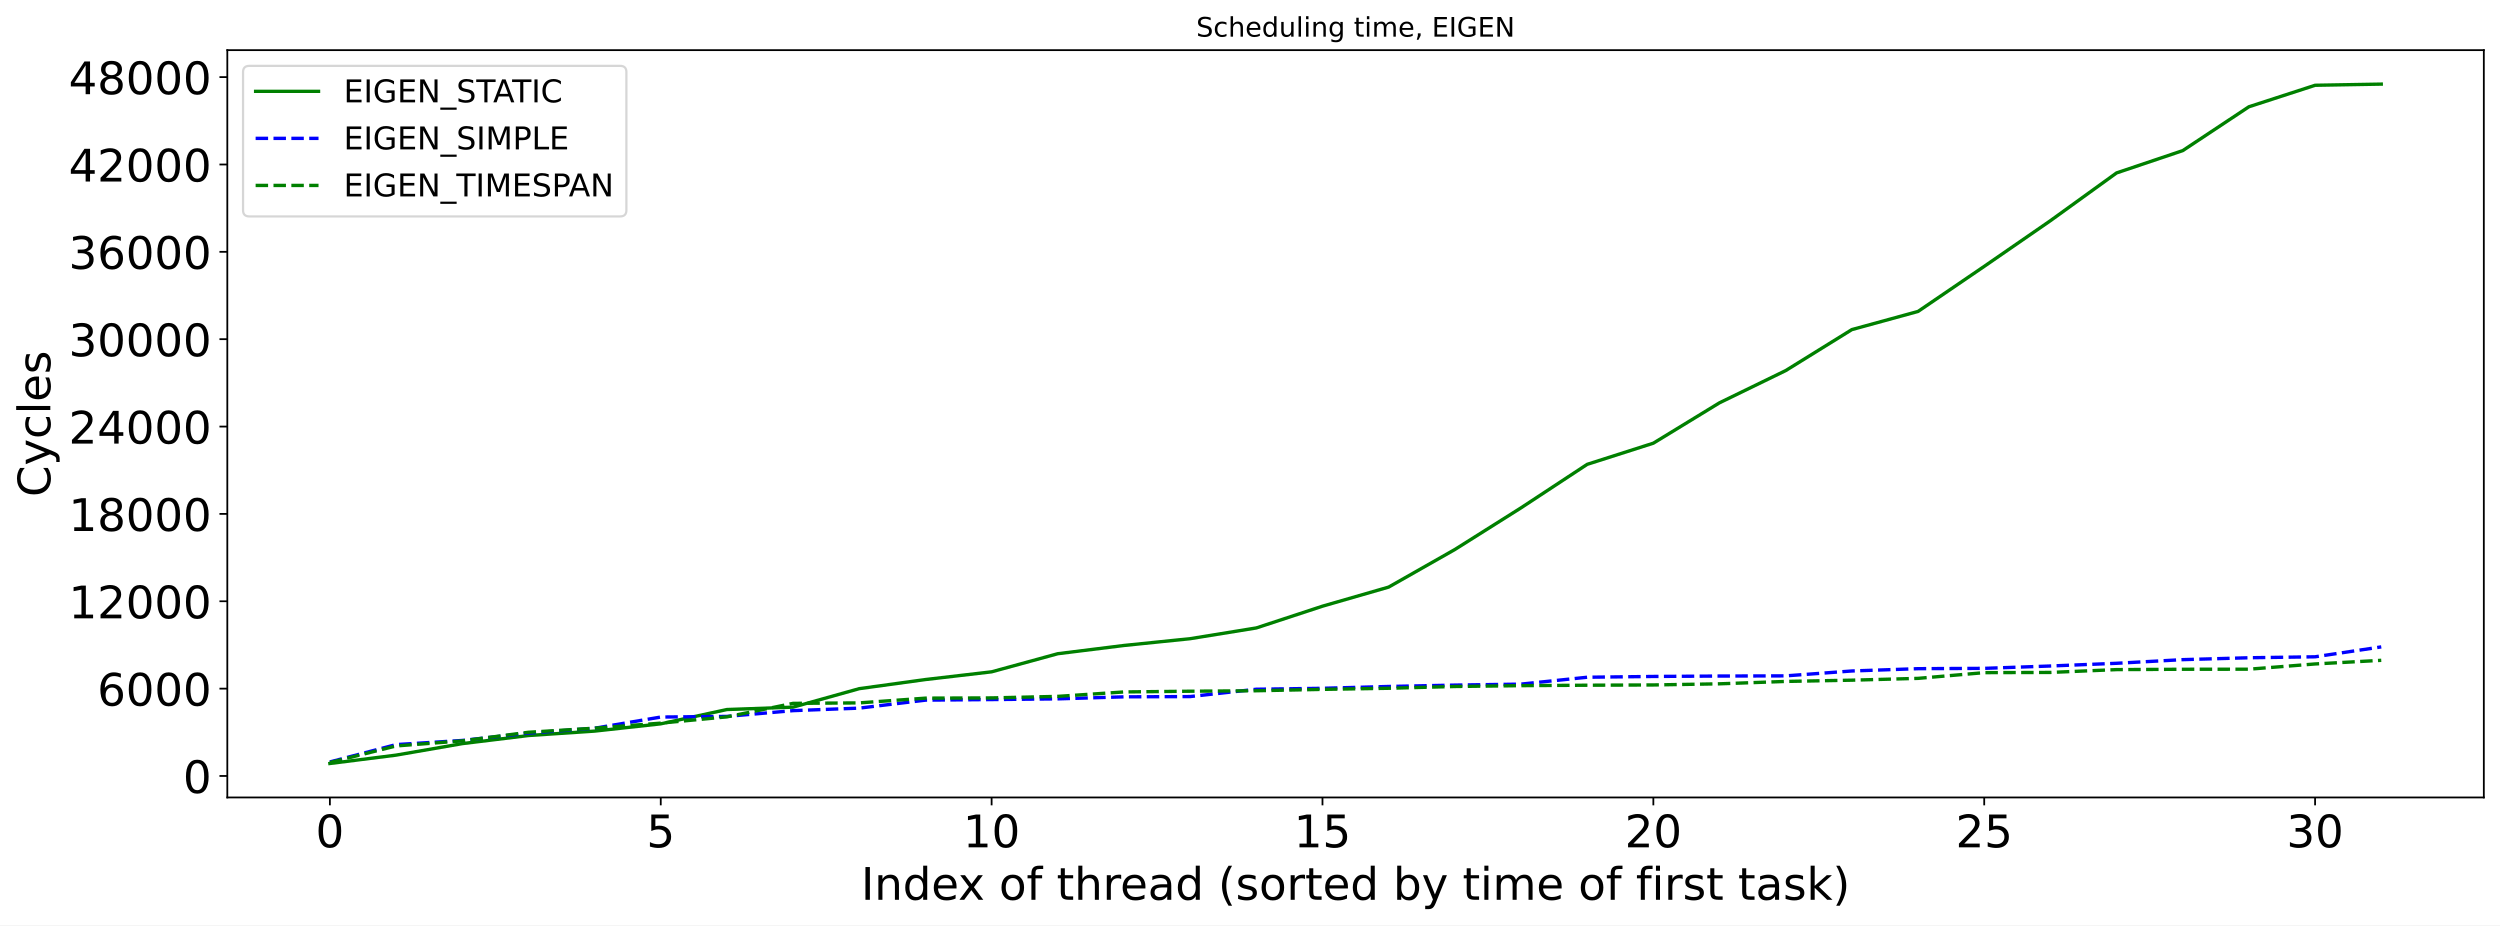
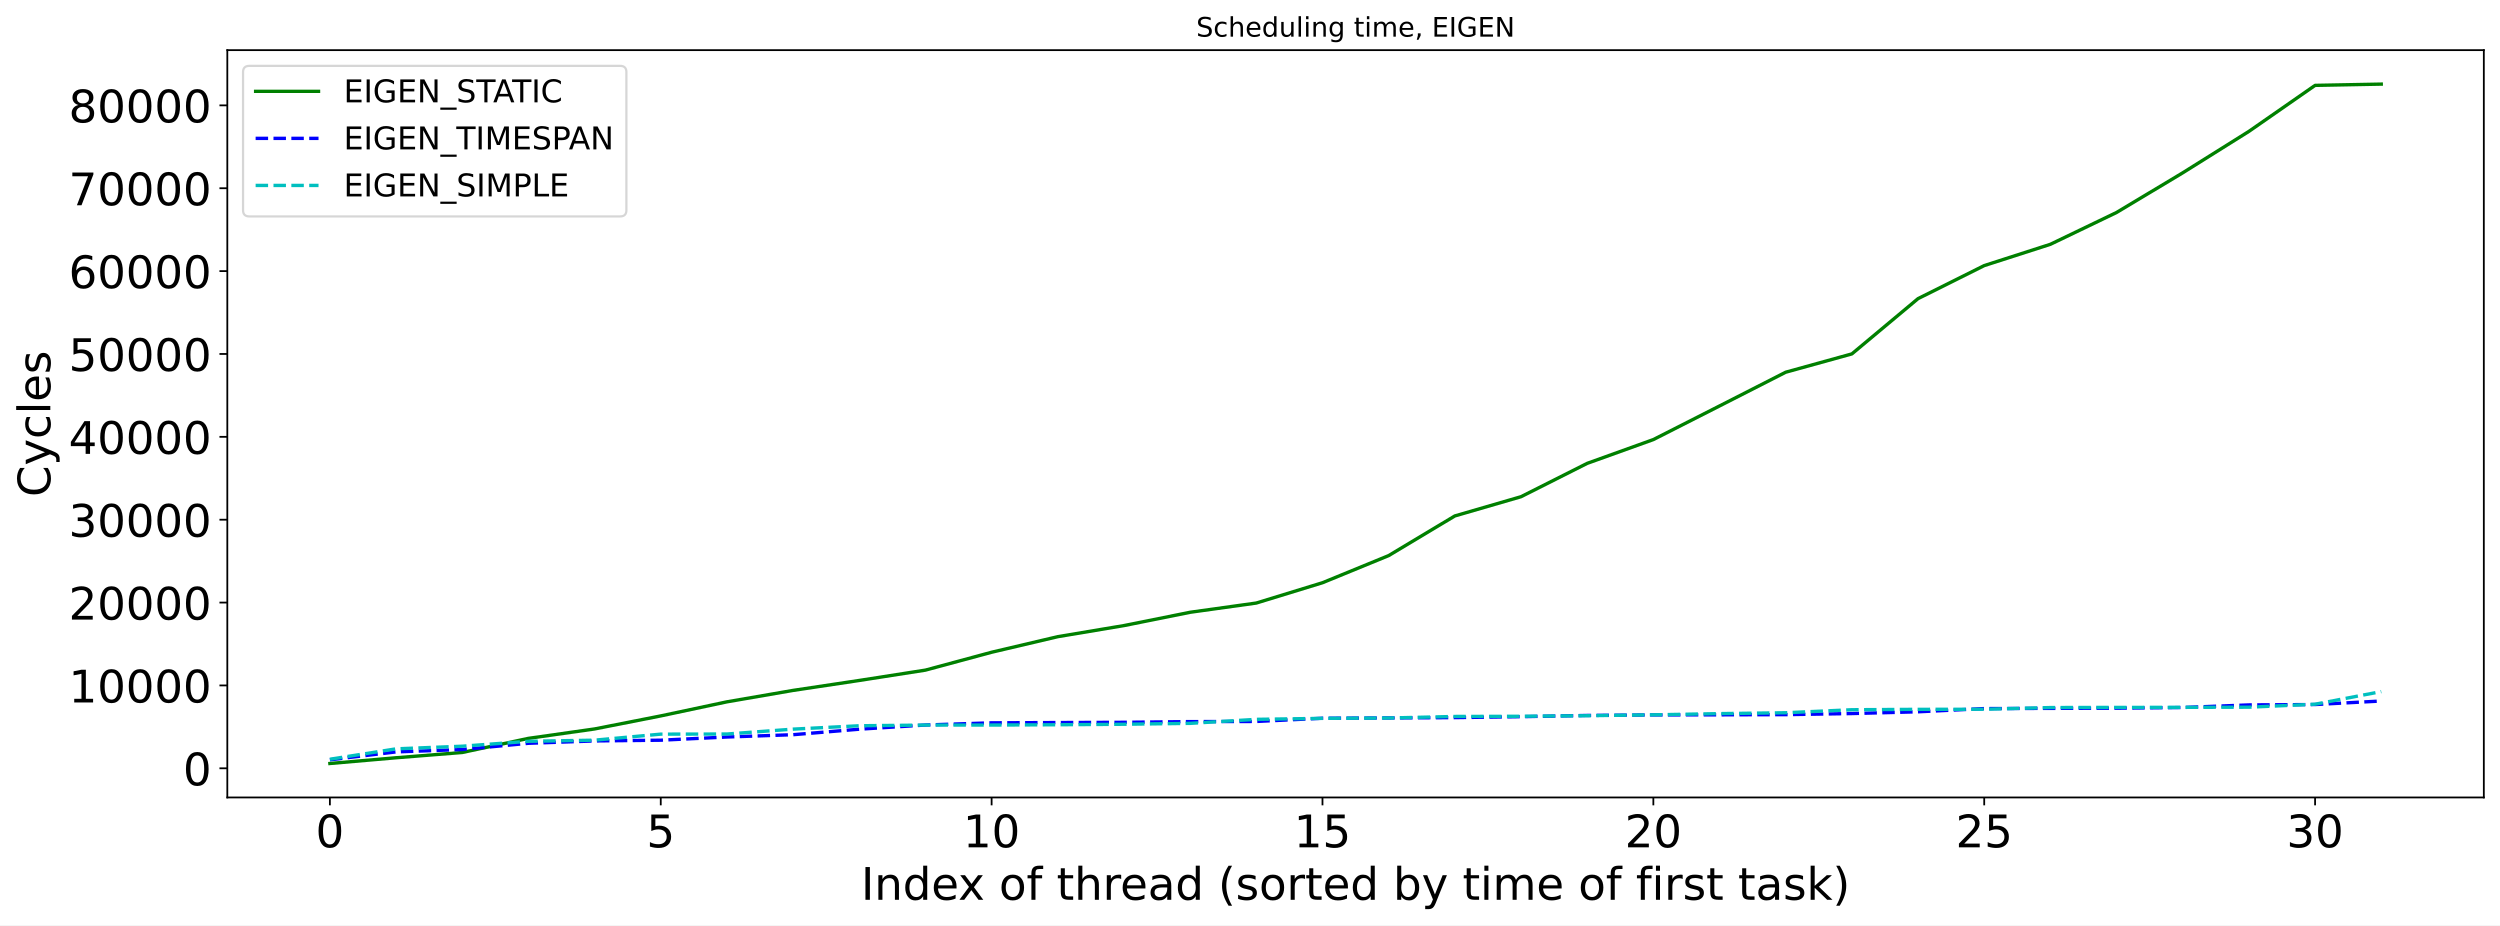
<svg xmlns="http://www.w3.org/2000/svg" xmlns:xlink="http://www.w3.org/1999/xlink" width="1112.781pt" height="411.871pt" viewBox="0 0 1112.781 411.871" version="1.1">
  <defs>
    <style type="text/css">*{stroke-linejoin: round; stroke-linecap: butt}</style>
  </defs>
  <g id="figure_1">
    <g id="patch_1">
      <path d="M 0 411.871  L 1112.781 411.871  L 1112.781 0  L 0 0  z " style="fill: #ffffff" />
    </g>
    <g id="axes_1">
      <g id="patch_2">
        <path d="M 101.181 354.958  L 1105.581 354.958  L 1105.581 22.318  L 101.181 22.318  z " style="fill: #ffffff" />
      </g>
      <g id="matplotlib.axis_1">
        <g id="xtick_1">
          <g id="line2d_1">
            <defs>
-               <path id="m56fb311080" d="M 0 0  L 0 3.5  " style="stroke: #000000; stroke-width: 0.8" />
-             </defs>
-             <g>
-               <use xlink:href="#m56fb311080" x="146.836" y="354.958" style="stroke: #000000; stroke-width: 0.8" />
+               <path id="m14c00ef463" d="M 0 0  L 0 3.5  " style="stroke: #000000; stroke-width: 0.8" />
+             </defs>
+             <g>
+               <use xlink:href="#m14c00ef463" x="146.836" y="354.958" style="stroke: #000000; stroke-width: 0.8" />
            </g>
          </g>
          <g id="text_1">
            <g transform="translate(140.4733 377.155) scale(0.2 -0.2)">
              <defs>
                <path id="DejaVuSans-30" d="M 2034 4250  Q 1547 4250 1301 3770  Q 1056 3291 1056 2328  Q 1056 1369 1301 889  Q 1547 409 2034 409  Q 2525 409 2770 889  Q 3016 1369 3016 2328  Q 3016 3291 2770 3770  Q 2525 4250 2034 4250  z M 2034 4750  Q 2819 4750 3233 4129  Q 3647 3509 3647 2328  Q 3647 1150 3233 529  Q 2819 -91 2034 -91  Q 1250 -91 836 529  Q 422 1150 422 2328  Q 422 3509 836 4129  Q 1250 4750 2034 4750  z " transform="scale(0.015625)" />
              </defs>
              <use xlink:href="#DejaVuSans-30" />
            </g>
          </g>
        </g>
        <g id="xtick_2">
          <g id="line2d_2">
            <g>
-               <use xlink:href="#m56fb311080" x="294.109" y="354.958" style="stroke: #000000; stroke-width: 0.8" />
+               <use xlink:href="#m14c00ef463" x="294.109" y="354.958" style="stroke: #000000; stroke-width: 0.8" />
            </g>
          </g>
          <g id="text_2">
            <g transform="translate(287.746 377.155) scale(0.2 -0.2)">
              <defs>
                <path id="DejaVuSans-35" d="M 691 4666  L 3169 4666  L 3169 4134  L 1269 4134  L 1269 2991  Q 1406 3038 1543 3061  Q 1681 3084 1819 3084  Q 2600 3084 3056 2656  Q 3513 2228 3513 1497  Q 3513 744 3044 326  Q 2575 -91 1722 -91  Q 1428 -91 1123 -41  Q 819 9 494 109  L 494 744  Q 775 591 1075 516  Q 1375 441 1709 441  Q 2250 441 2565 725  Q 2881 1009 2881 1497  Q 2881 1984 2565 2268  Q 2250 2553 1709 2553  Q 1456 2553 1204 2497  Q 953 2441 691 2322  L 691 4666  z " transform="scale(0.015625)" />
              </defs>
              <use xlink:href="#DejaVuSans-35" />
            </g>
          </g>
        </g>
        <g id="xtick_3">
          <g id="line2d_3">
            <g>
-               <use xlink:href="#m56fb311080" x="441.381" y="354.958" style="stroke: #000000; stroke-width: 0.8" />
+               <use xlink:href="#m14c00ef463" x="441.381" y="354.958" style="stroke: #000000; stroke-width: 0.8" />
            </g>
          </g>
          <g id="text_3">
            <g transform="translate(428.6562 377.155) scale(0.2 -0.2)">
              <defs>
                <path id="DejaVuSans-31" d="M 794 531  L 1825 531  L 1825 4091  L 703 3866  L 703 4441  L 1819 4666  L 2450 4666  L 2450 531  L 3481 531  L 3481 0  L 794 0  L 794 531  z " transform="scale(0.015625)" />
              </defs>
              <use xlink:href="#DejaVuSans-31" />
              <use xlink:href="#DejaVuSans-30" x="63.623" />
            </g>
          </g>
        </g>
        <g id="xtick_4">
          <g id="line2d_4">
            <g>
-               <use xlink:href="#m56fb311080" x="588.654" y="354.958" style="stroke: #000000; stroke-width: 0.8" />
+               <use xlink:href="#m14c00ef463" x="588.654" y="354.958" style="stroke: #000000; stroke-width: 0.8" />
            </g>
          </g>
          <g id="text_4">
            <g transform="translate(575.929 377.155) scale(0.2 -0.2)">
              <use xlink:href="#DejaVuSans-31" />
              <use xlink:href="#DejaVuSans-35" x="63.623" />
            </g>
          </g>
        </g>
        <g id="xtick_5">
          <g id="line2d_5">
            <g>
-               <use xlink:href="#m56fb311080" x="735.927" y="354.958" style="stroke: #000000; stroke-width: 0.8" />
+               <use xlink:href="#m14c00ef463" x="735.927" y="354.958" style="stroke: #000000; stroke-width: 0.8" />
            </g>
          </g>
          <g id="text_5">
            <g transform="translate(723.2017 377.155) scale(0.2 -0.2)">
              <defs>
                <path id="DejaVuSans-32" d="M 1228 531  L 3431 531  L 3431 0  L 469 0  L 469 531  Q 828 903 1448 1529  Q 2069 2156 2228 2338  Q 2531 2678 2651 2914  Q 2772 3150 2772 3378  Q 2772 3750 2511 3984  Q 2250 4219 1831 4219  Q 1534 4219 1204 4116  Q 875 4013 500 3803  L 500 4441  Q 881 4594 1212 4672  Q 1544 4750 1819 4750  Q 2544 4750 2975 4387  Q 3406 4025 3406 3419  Q 3406 3131 3298 2873  Q 3191 2616 2906 2266  Q 2828 2175 2409 1742  Q 1991 1309 1228 531  z " transform="scale(0.015625)" />
              </defs>
              <use xlink:href="#DejaVuSans-32" />
              <use xlink:href="#DejaVuSans-30" x="63.623" />
            </g>
          </g>
        </g>
        <g id="xtick_6">
          <g id="line2d_6">
            <g>
-               <use xlink:href="#m56fb311080" x="883.199" y="354.958" style="stroke: #000000; stroke-width: 0.8" />
+               <use xlink:href="#m14c00ef463" x="883.199" y="354.958" style="stroke: #000000; stroke-width: 0.8" />
            </g>
          </g>
          <g id="text_6">
            <g transform="translate(870.4744 377.155) scale(0.2 -0.2)">
              <use xlink:href="#DejaVuSans-32" />
              <use xlink:href="#DejaVuSans-35" x="63.623" />
            </g>
          </g>
        </g>
        <g id="xtick_7">
          <g id="line2d_7">
            <g>
-               <use xlink:href="#m56fb311080" x="1030.472" y="354.958" style="stroke: #000000; stroke-width: 0.8" />
+               <use xlink:href="#m14c00ef463" x="1030.472" y="354.958" style="stroke: #000000; stroke-width: 0.8" />
            </g>
          </g>
          <g id="text_7">
            <g transform="translate(1017.747 377.155) scale(0.2 -0.2)">
              <defs>
                <path id="DejaVuSans-33" d="M 2597 2516  Q 3050 2419 3304 2112  Q 3559 1806 3559 1356  Q 3559 666 3084 287  Q 2609 -91 1734 -91  Q 1441 -91 1130 -33  Q 819 25 488 141  L 488 750  Q 750 597 1062 519  Q 1375 441 1716 441  Q 2309 441 2620 675  Q 2931 909 2931 1356  Q 2931 1769 2642 2001  Q 2353 2234 1838 2234  L 1294 2234  L 1294 2753  L 1863 2753  Q 2328 2753 2575 2939  Q 2822 3125 2822 3475  Q 2822 3834 2567 4026  Q 2313 4219 1838 4219  Q 1578 4219 1281 4162  Q 984 4106 628 3988  L 628 4550  Q 988 4650 1302 4700  Q 1616 4750 1894 4750  Q 2613 4750 3031 4423  Q 3450 4097 3450 3541  Q 3450 3153 3228 2886  Q 3006 2619 2597 2516  z " transform="scale(0.015625)" />
              </defs>
              <use xlink:href="#DejaVuSans-33" />
              <use xlink:href="#DejaVuSans-30" x="63.623" />
            </g>
          </g>
        </g>
        <g id="text_8">
          <g transform="translate(383.2609 400.5113) scale(0.2 -0.2)">
            <defs>
              <path id="DejaVuSans-49" d="M 628 4666  L 1259 4666  L 1259 0  L 628 0  L 628 4666  z " transform="scale(0.015625)" />
              <path id="DejaVuSans-6e" d="M 3513 2113  L 3513 0  L 2938 0  L 2938 2094  Q 2938 2591 2744 2837  Q 2550 3084 2163 3084  Q 1697 3084 1428 2787  Q 1159 2491 1159 1978  L 1159 0  L 581 0  L 581 3500  L 1159 3500  L 1159 2956  Q 1366 3272 1645 3428  Q 1925 3584 2291 3584  Q 2894 3584 3203 3211  Q 3513 2838 3513 2113  z " transform="scale(0.015625)" />
              <path id="DejaVuSans-64" d="M 2906 2969  L 2906 4863  L 3481 4863  L 3481 0  L 2906 0  L 2906 525  Q 2725 213 2448 61  Q 2172 -91 1784 -91  Q 1150 -91 751 415  Q 353 922 353 1747  Q 353 2572 751 3078  Q 1150 3584 1784 3584  Q 2172 3584 2448 3432  Q 2725 3281 2906 2969  z M 947 1747  Q 947 1113 1208 752  Q 1469 391 1925 391  Q 2381 391 2643 752  Q 2906 1113 2906 1747  Q 2906 2381 2643 2742  Q 2381 3103 1925 3103  Q 1469 3103 1208 2742  Q 947 2381 947 1747  z " transform="scale(0.015625)" />
              <path id="DejaVuSans-65" d="M 3597 1894  L 3597 1613  L 953 1613  Q 991 1019 1311 708  Q 1631 397 2203 397  Q 2534 397 2845 478  Q 3156 559 3463 722  L 3463 178  Q 3153 47 2828 -22  Q 2503 -91 2169 -91  Q 1331 -91 842 396  Q 353 884 353 1716  Q 353 2575 817 3079  Q 1281 3584 2069 3584  Q 2775 3584 3186 3129  Q 3597 2675 3597 1894  z M 3022 2063  Q 3016 2534 2758 2815  Q 2500 3097 2075 3097  Q 1594 3097 1305 2825  Q 1016 2553 972 2059  L 3022 2063  z " transform="scale(0.015625)" />
              <path id="DejaVuSans-78" d="M 3513 3500  L 2247 1797  L 3578 0  L 2900 0  L 1881 1375  L 863 0  L 184 0  L 1544 1831  L 300 3500  L 978 3500  L 1906 2253  L 2834 3500  L 3513 3500  z " transform="scale(0.015625)" />
              <path id="DejaVuSans-20" transform="scale(0.015625)" />
              <path id="DejaVuSans-6f" d="M 1959 3097  Q 1497 3097 1228 2736  Q 959 2375 959 1747  Q 959 1119 1226 758  Q 1494 397 1959 397  Q 2419 397 2687 759  Q 2956 1122 2956 1747  Q 2956 2369 2687 2733  Q 2419 3097 1959 3097  z M 1959 3584  Q 2709 3584 3137 3096  Q 3566 2609 3566 1747  Q 3566 888 3137 398  Q 2709 -91 1959 -91  Q 1206 -91 779 398  Q 353 888 353 1747  Q 353 2609 779 3096  Q 1206 3584 1959 3584  z " transform="scale(0.015625)" />
              <path id="DejaVuSans-66" d="M 2375 4863  L 2375 4384  L 1825 4384  Q 1516 4384 1395 4259  Q 1275 4134 1275 3809  L 1275 3500  L 2222 3500  L 2222 3053  L 1275 3053  L 1275 0  L 697 0  L 697 3053  L 147 3053  L 147 3500  L 697 3500  L 697 3744  Q 697 4328 969 4595  Q 1241 4863 1831 4863  L 2375 4863  z " transform="scale(0.015625)" />
              <path id="DejaVuSans-74" d="M 1172 4494  L 1172 3500  L 2356 3500  L 2356 3053  L 1172 3053  L 1172 1153  Q 1172 725 1289 603  Q 1406 481 1766 481  L 2356 481  L 2356 0  L 1766 0  Q 1100 0 847 248  Q 594 497 594 1153  L 594 3053  L 172 3053  L 172 3500  L 594 3500  L 594 4494  L 1172 4494  z " transform="scale(0.015625)" />
              <path id="DejaVuSans-68" d="M 3513 2113  L 3513 0  L 2938 0  L 2938 2094  Q 2938 2591 2744 2837  Q 2550 3084 2163 3084  Q 1697 3084 1428 2787  Q 1159 2491 1159 1978  L 1159 0  L 581 0  L 581 4863  L 1159 4863  L 1159 2956  Q 1366 3272 1645 3428  Q 1925 3584 2291 3584  Q 2894 3584 3203 3211  Q 3513 2838 3513 2113  z " transform="scale(0.015625)" />
              <path id="DejaVuSans-72" d="M 2631 2963  Q 2534 3019 2420 3045  Q 2306 3072 2169 3072  Q 1681 3072 1420 2755  Q 1159 2438 1159 1844  L 1159 0  L 581 0  L 581 3500  L 1159 3500  L 1159 2956  Q 1341 3275 1631 3429  Q 1922 3584 2338 3584  Q 2397 3584 2469 3576  Q 2541 3569 2628 3553  L 2631 2963  z " transform="scale(0.015625)" />
              <path id="DejaVuSans-61" d="M 2194 1759  Q 1497 1759 1228 1600  Q 959 1441 959 1056  Q 959 750 1161 570  Q 1363 391 1709 391  Q 2188 391 2477 730  Q 2766 1069 2766 1631  L 2766 1759  L 2194 1759  z M 3341 1997  L 3341 0  L 2766 0  L 2766 531  Q 2569 213 2275 61  Q 1981 -91 1556 -91  Q 1019 -91 701 211  Q 384 513 384 1019  Q 384 1609 779 1909  Q 1175 2209 1959 2209  L 2766 2209  L 2766 2266  Q 2766 2663 2505 2880  Q 2244 3097 1772 3097  Q 1472 3097 1187 3025  Q 903 2953 641 2809  L 641 3341  Q 956 3463 1253 3523  Q 1550 3584 1831 3584  Q 2591 3584 2966 3190  Q 3341 2797 3341 1997  z " transform="scale(0.015625)" />
              <path id="DejaVuSans-28" d="M 1984 4856  Q 1566 4138 1362 3434  Q 1159 2731 1159 2009  Q 1159 1288 1364 580  Q 1569 -128 1984 -844  L 1484 -844  Q 1016 -109 783 600  Q 550 1309 550 2009  Q 550 2706 781 3412  Q 1013 4119 1484 4856  L 1984 4856  z " transform="scale(0.015625)" />
              <path id="DejaVuSans-73" d="M 2834 3397  L 2834 2853  Q 2591 2978 2328 3040  Q 2066 3103 1784 3103  Q 1356 3103 1142 2972  Q 928 2841 928 2578  Q 928 2378 1081 2264  Q 1234 2150 1697 2047  L 1894 2003  Q 2506 1872 2764 1633  Q 3022 1394 3022 966  Q 3022 478 2636 193  Q 2250 -91 1575 -91  Q 1294 -91 989 -36  Q 684 19 347 128  L 347 722  Q 666 556 975 473  Q 1284 391 1588 391  Q 1994 391 2212 530  Q 2431 669 2431 922  Q 2431 1156 2273 1281  Q 2116 1406 1581 1522  L 1381 1569  Q 847 1681 609 1914  Q 372 2147 372 2553  Q 372 3047 722 3315  Q 1072 3584 1716 3584  Q 2034 3584 2315 3537  Q 2597 3491 2834 3397  z " transform="scale(0.015625)" />
              <path id="DejaVuSans-62" d="M 3116 1747  Q 3116 2381 2855 2742  Q 2594 3103 2138 3103  Q 1681 3103 1420 2742  Q 1159 2381 1159 1747  Q 1159 1113 1420 752  Q 1681 391 2138 391  Q 2594 391 2855 752  Q 3116 1113 3116 1747  z M 1159 2969  Q 1341 3281 1617 3432  Q 1894 3584 2278 3584  Q 2916 3584 3314 3078  Q 3713 2572 3713 1747  Q 3713 922 3314 415  Q 2916 -91 2278 -91  Q 1894 -91 1617 61  Q 1341 213 1159 525  L 1159 0  L 581 0  L 581 4863  L 1159 4863  L 1159 2969  z " transform="scale(0.015625)" />
              <path id="DejaVuSans-79" d="M 2059 -325  Q 1816 -950 1584 -1140  Q 1353 -1331 966 -1331  L 506 -1331  L 506 -850  L 844 -850  Q 1081 -850 1212 -737  Q 1344 -625 1503 -206  L 1606 56  L 191 3500  L 800 3500  L 1894 763  L 2988 3500  L 3597 3500  L 2059 -325  z " transform="scale(0.015625)" />
              <path id="DejaVuSans-69" d="M 603 3500  L 1178 3500  L 1178 0  L 603 0  L 603 3500  z M 603 4863  L 1178 4863  L 1178 4134  L 603 4134  L 603 4863  z " transform="scale(0.015625)" />
              <path id="DejaVuSans-6d" d="M 3328 2828  Q 3544 3216 3844 3400  Q 4144 3584 4550 3584  Q 5097 3584 5394 3201  Q 5691 2819 5691 2113  L 5691 0  L 5113 0  L 5113 2094  Q 5113 2597 4934 2840  Q 4756 3084 4391 3084  Q 3944 3084 3684 2787  Q 3425 2491 3425 1978  L 3425 0  L 2847 0  L 2847 2094  Q 2847 2600 2669 2842  Q 2491 3084 2119 3084  Q 1678 3084 1418 2786  Q 1159 2488 1159 1978  L 1159 0  L 581 0  L 581 3500  L 1159 3500  L 1159 2956  Q 1356 3278 1631 3431  Q 1906 3584 2284 3584  Q 2666 3584 2933 3390  Q 3200 3197 3328 2828  z " transform="scale(0.015625)" />
              <path id="DejaVuSans-6b" d="M 581 4863  L 1159 4863  L 1159 1991  L 2875 3500  L 3609 3500  L 1753 1863  L 3688 0  L 2938 0  L 1159 1709  L 1159 0  L 581 0  L 581 4863  z " transform="scale(0.015625)" />
              <path id="DejaVuSans-29" d="M 513 4856  L 1013 4856  Q 1481 4119 1714 3412  Q 1947 2706 1947 2009  Q 1947 1309 1714 600  Q 1481 -109 1013 -844  L 513 -844  Q 928 -128 1133 580  Q 1338 1288 1338 2009  Q 1338 2731 1133 3434  Q 928 4138 513 4856  z " transform="scale(0.015625)" />
            </defs>
            <use xlink:href="#DejaVuSans-49" />
            <use xlink:href="#DejaVuSans-6e" x="29.492" />
            <use xlink:href="#DejaVuSans-64" x="92.871" />
            <use xlink:href="#DejaVuSans-65" x="156.348" />
            <use xlink:href="#DejaVuSans-78" x="216.121" />
            <use xlink:href="#DejaVuSans-20" x="275.301" />
            <use xlink:href="#DejaVuSans-6f" x="307.088" />
            <use xlink:href="#DejaVuSans-66" x="368.27" />
            <use xlink:href="#DejaVuSans-20" x="403.475" />
            <use xlink:href="#DejaVuSans-74" x="435.262" />
            <use xlink:href="#DejaVuSans-68" x="474.471" />
            <use xlink:href="#DejaVuSans-72" x="537.85" />
            <use xlink:href="#DejaVuSans-65" x="576.713" />
            <use xlink:href="#DejaVuSans-61" x="638.236" />
            <use xlink:href="#DejaVuSans-64" x="699.516" />
            <use xlink:href="#DejaVuSans-20" x="762.992" />
            <use xlink:href="#DejaVuSans-28" x="794.779" />
            <use xlink:href="#DejaVuSans-73" x="833.793" />
            <use xlink:href="#DejaVuSans-6f" x="885.893" />
            <use xlink:href="#DejaVuSans-72" x="947.074" />
            <use xlink:href="#DejaVuSans-74" x="988.188" />
            <use xlink:href="#DejaVuSans-65" x="1027.396" />
            <use xlink:href="#DejaVuSans-64" x="1088.92" />
            <use xlink:href="#DejaVuSans-20" x="1152.396" />
            <use xlink:href="#DejaVuSans-62" x="1184.184" />
            <use xlink:href="#DejaVuSans-79" x="1247.66" />
            <use xlink:href="#DejaVuSans-20" x="1306.84" />
            <use xlink:href="#DejaVuSans-74" x="1338.627" />
            <use xlink:href="#DejaVuSans-69" x="1377.836" />
            <use xlink:href="#DejaVuSans-6d" x="1405.619" />
            <use xlink:href="#DejaVuSans-65" x="1503.031" />
            <use xlink:href="#DejaVuSans-20" x="1564.555" />
            <use xlink:href="#DejaVuSans-6f" x="1596.342" />
            <use xlink:href="#DejaVuSans-66" x="1657.523" />
            <use xlink:href="#DejaVuSans-20" x="1692.729" />
            <use xlink:href="#DejaVuSans-66" x="1724.516" />
            <use xlink:href="#DejaVuSans-69" x="1759.721" />
            <use xlink:href="#DejaVuSans-72" x="1787.504" />
            <use xlink:href="#DejaVuSans-73" x="1828.617" />
            <use xlink:href="#DejaVuSans-74" x="1880.717" />
            <use xlink:href="#DejaVuSans-20" x="1919.926" />
            <use xlink:href="#DejaVuSans-74" x="1951.713" />
            <use xlink:href="#DejaVuSans-61" x="1990.922" />
            <use xlink:href="#DejaVuSans-73" x="2052.201" />
            <use xlink:href="#DejaVuSans-6b" x="2104.301" />
            <use xlink:href="#DejaVuSans-29" x="2162.211" />
          </g>
        </g>
      </g>
      <g id="matplotlib.axis_2">
        <g id="ytick_1">
          <g id="line2d_8">
            <defs>
-               <path id="m7fa907117e" d="M 0 0  L -3.5 0  " style="stroke: #000000; stroke-width: 0.8" />
-             </defs>
-             <g>
-               <use xlink:href="#m7fa907117e" x="101.181" y="345.399" style="stroke: #000000; stroke-width: 0.8" />
+               <path id="m699e026df9" d="M 0 0  L -3.5 0  " style="stroke: #000000; stroke-width: 0.8" />
+             </defs>
+             <g>
+               <use xlink:href="#m699e026df9" x="101.181" y="341.978" style="stroke: #000000; stroke-width: 0.8" />
            </g>
          </g>
          <g id="text_9">
-             <g transform="translate(81.45625 352.997) scale(0.2 -0.2)">
+             <g transform="translate(81.45625 349.576) scale(0.2 -0.2)">
              <use xlink:href="#DejaVuSans-30" />
            </g>
          </g>
        </g>
        <g id="ytick_2">
          <g id="line2d_9">
            <g>
-               <use xlink:href="#m7fa907117e" x="101.181" y="306.515" style="stroke: #000000; stroke-width: 0.8" />
+               <use xlink:href="#m699e026df9" x="101.181" y="305.091" style="stroke: #000000; stroke-width: 0.8" />
            </g>
          </g>
          <g id="text_10">
-             <g transform="translate(43.28125 314.1131) scale(0.2 -0.2)">
-               <defs>
-                 <path id="DejaVuSans-36" d="M 2113 2584  Q 1688 2584 1439 2293  Q 1191 2003 1191 1497  Q 1191 994 1439 701  Q 1688 409 2113 409  Q 2538 409 2786 701  Q 3034 994 3034 1497  Q 3034 2003 2786 2293  Q 2538 2584 2113 2584  z M 3366 4563  L 3366 3988  Q 3128 4100 2886 4159  Q 2644 4219 2406 4219  Q 1781 4219 1451 3797  Q 1122 3375 1075 2522  Q 1259 2794 1537 2939  Q 1816 3084 2150 3084  Q 2853 3084 3261 2657  Q 3669 2231 3669 1497  Q 3669 778 3244 343  Q 2819 -91 2113 -91  Q 1303 -91 875 529  Q 447 1150 447 2328  Q 447 3434 972 4092  Q 1497 4750 2381 4750  Q 2619 4750 2861 4703  Q 3103 4656 3366 4563  z " transform="scale(0.015625)" />
-               </defs>
-               <use xlink:href="#DejaVuSans-36" />
-               <use xlink:href="#DejaVuSans-30" x="63.623" />
-               <use xlink:href="#DejaVuSans-30" x="127.246" />
-               <use xlink:href="#DejaVuSans-30" x="190.869" />
+             <g transform="translate(30.55625 312.6898) scale(0.2 -0.2)">
+               <use xlink:href="#DejaVuSans-31" />
+               <use xlink:href="#DejaVuSans-30" x="63.623" />
+               <use xlink:href="#DejaVuSans-30" x="127.246" />
+               <use xlink:href="#DejaVuSans-30" x="190.869" />
+               <use xlink:href="#DejaVuSans-30" x="254.492" />
            </g>
          </g>
        </g>
        <g id="ytick_3">
          <g id="line2d_10">
            <g>
-               <use xlink:href="#m7fa907117e" x="101.181" y="267.631" style="stroke: #000000; stroke-width: 0.8" />
+               <use xlink:href="#m699e026df9" x="101.181" y="268.205" style="stroke: #000000; stroke-width: 0.8" />
            </g>
          </g>
          <g id="text_11">
-             <g transform="translate(30.55625 275.2292) scale(0.2 -0.2)">
-               <use xlink:href="#DejaVuSans-31" />
-               <use xlink:href="#DejaVuSans-32" x="63.623" />
+             <g transform="translate(30.55625 275.8037) scale(0.2 -0.2)">
+               <use xlink:href="#DejaVuSans-32" />
+               <use xlink:href="#DejaVuSans-30" x="63.623" />
              <use xlink:href="#DejaVuSans-30" x="127.246" />
              <use xlink:href="#DejaVuSans-30" x="190.869" />
              <use xlink:href="#DejaVuSans-30" x="254.492" />
            </g>
          </g>
        </g>
        <g id="ytick_4">
          <g id="line2d_11">
            <g>
-               <use xlink:href="#m7fa907117e" x="101.181" y="228.747" style="stroke: #000000; stroke-width: 0.8" />
+               <use xlink:href="#m699e026df9" x="101.181" y="231.319" style="stroke: #000000; stroke-width: 0.8" />
            </g>
          </g>
          <g id="text_12">
-             <g transform="translate(30.55625 236.3453) scale(0.2 -0.2)">
-               <defs>
-                 <path id="DejaVuSans-38" d="M 2034 2216  Q 1584 2216 1326 1975  Q 1069 1734 1069 1313  Q 1069 891 1326 650  Q 1584 409 2034 409  Q 2484 409 2743 651  Q 3003 894 3003 1313  Q 3003 1734 2745 1975  Q 2488 2216 2034 2216  z M 1403 2484  Q 997 2584 770 2862  Q 544 3141 544 3541  Q 544 4100 942 4425  Q 1341 4750 2034 4750  Q 2731 4750 3128 4425  Q 3525 4100 3525 3541  Q 3525 3141 3298 2862  Q 3072 2584 2669 2484  Q 3125 2378 3379 2068  Q 3634 1759 3634 1313  Q 3634 634 3220 271  Q 2806 -91 2034 -91  Q 1263 -91 848 271  Q 434 634 434 1313  Q 434 1759 690 2068  Q 947 2378 1403 2484  z M 1172 3481  Q 1172 3119 1398 2916  Q 1625 2713 2034 2713  Q 2441 2713 2670 2916  Q 2900 3119 2900 3481  Q 2900 3844 2670 4047  Q 2441 4250 2034 4250  Q 1625 4250 1398 4047  Q 1172 3844 1172 3481  z " transform="scale(0.015625)" />
-               </defs>
-               <use xlink:href="#DejaVuSans-31" />
-               <use xlink:href="#DejaVuSans-38" x="63.623" />
+             <g transform="translate(30.55625 238.9175) scale(0.2 -0.2)">
+               <use xlink:href="#DejaVuSans-33" />
+               <use xlink:href="#DejaVuSans-30" x="63.623" />
              <use xlink:href="#DejaVuSans-30" x="127.246" />
              <use xlink:href="#DejaVuSans-30" x="190.869" />
              <use xlink:href="#DejaVuSans-30" x="254.492" />
            </g>
          </g>
        </g>
        <g id="ytick_5">
          <g id="line2d_12">
            <g>
-               <use xlink:href="#m7fa907117e" x="101.181" y="189.863" style="stroke: #000000; stroke-width: 0.8" />
+               <use xlink:href="#m699e026df9" x="101.181" y="194.433" style="stroke: #000000; stroke-width: 0.8" />
            </g>
          </g>
          <g id="text_13">
-             <g transform="translate(30.55625 197.4614) scale(0.2 -0.2)">
+             <g transform="translate(30.55625 202.0314) scale(0.2 -0.2)">
              <defs>
                <path id="DejaVuSans-34" d="M 2419 4116  L 825 1625  L 2419 1625  L 2419 4116  z M 2253 4666  L 3047 4666  L 3047 1625  L 3713 1625  L 3713 1100  L 3047 1100  L 3047 0  L 2419 0  L 2419 1100  L 313 1100  L 313 1709  L 2253 4666  z " transform="scale(0.015625)" />
              </defs>
-               <use xlink:href="#DejaVuSans-32" />
-               <use xlink:href="#DejaVuSans-34" x="63.623" />
+               <use xlink:href="#DejaVuSans-34" />
+               <use xlink:href="#DejaVuSans-30" x="63.623" />
              <use xlink:href="#DejaVuSans-30" x="127.246" />
              <use xlink:href="#DejaVuSans-30" x="190.869" />
              <use xlink:href="#DejaVuSans-30" x="254.492" />
            </g>
          </g>
        </g>
        <g id="ytick_6">
          <g id="line2d_13">
            <g>
-               <use xlink:href="#m7fa907117e" x="101.181" y="150.979" style="stroke: #000000; stroke-width: 0.8" />
+               <use xlink:href="#m699e026df9" x="101.181" y="157.547" style="stroke: #000000; stroke-width: 0.8" />
            </g>
          </g>
          <g id="text_14">
-             <g transform="translate(30.55625 158.5775) scale(0.2 -0.2)">
-               <use xlink:href="#DejaVuSans-33" />
+             <g transform="translate(30.55625 165.1452) scale(0.2 -0.2)">
+               <use xlink:href="#DejaVuSans-35" />
              <use xlink:href="#DejaVuSans-30" x="63.623" />
              <use xlink:href="#DejaVuSans-30" x="127.246" />
              <use xlink:href="#DejaVuSans-30" x="190.869" />
              <use xlink:href="#DejaVuSans-30" x="254.492" />
            </g>
          </g>
        </g>
        <g id="ytick_7">
          <g id="line2d_14">
            <g>
-               <use xlink:href="#m7fa907117e" x="101.181" y="112.095" style="stroke: #000000; stroke-width: 0.8" />
+               <use xlink:href="#m699e026df9" x="101.181" y="120.661" style="stroke: #000000; stroke-width: 0.8" />
            </g>
          </g>
          <g id="text_15">
-             <g transform="translate(30.55625 119.6936) scale(0.2 -0.2)">
-               <use xlink:href="#DejaVuSans-33" />
-               <use xlink:href="#DejaVuSans-36" x="63.623" />
+             <g transform="translate(30.55625 128.2591) scale(0.2 -0.2)">
+               <defs>
+                 <path id="DejaVuSans-36" d="M 2113 2584  Q 1688 2584 1439 2293  Q 1191 2003 1191 1497  Q 1191 994 1439 701  Q 1688 409 2113 409  Q 2538 409 2786 701  Q 3034 994 3034 1497  Q 3034 2003 2786 2293  Q 2538 2584 2113 2584  z M 3366 4563  L 3366 3988  Q 3128 4100 2886 4159  Q 2644 4219 2406 4219  Q 1781 4219 1451 3797  Q 1122 3375 1075 2522  Q 1259 2794 1537 2939  Q 1816 3084 2150 3084  Q 2853 3084 3261 2657  Q 3669 2231 3669 1497  Q 3669 778 3244 343  Q 2819 -91 2113 -91  Q 1303 -91 875 529  Q 447 1150 447 2328  Q 447 3434 972 4092  Q 1497 4750 2381 4750  Q 2619 4750 2861 4703  Q 3103 4656 3366 4563  z " transform="scale(0.015625)" />
+               </defs>
+               <use xlink:href="#DejaVuSans-36" />
+               <use xlink:href="#DejaVuSans-30" x="63.623" />
              <use xlink:href="#DejaVuSans-30" x="127.246" />
              <use xlink:href="#DejaVuSans-30" x="190.869" />
              <use xlink:href="#DejaVuSans-30" x="254.492" />
            </g>
          </g>
        </g>
        <g id="ytick_8">
          <g id="line2d_15">
            <g>
-               <use xlink:href="#m7fa907117e" x="101.181" y="73.211" style="stroke: #000000; stroke-width: 0.8" />
+               <use xlink:href="#m699e026df9" x="101.181" y="83.775" style="stroke: #000000; stroke-width: 0.8" />
            </g>
          </g>
          <g id="text_16">
-             <g transform="translate(30.55625 80.80974) scale(0.2 -0.2)">
-               <use xlink:href="#DejaVuSans-34" />
-               <use xlink:href="#DejaVuSans-32" x="63.623" />
+             <g transform="translate(30.55625 91.37294) scale(0.2 -0.2)">
+               <defs>
+                 <path id="DejaVuSans-37" d="M 525 4666  L 3525 4666  L 3525 4397  L 1831 0  L 1172 0  L 2766 4134  L 525 4134  L 525 4666  z " transform="scale(0.015625)" />
+               </defs>
+               <use xlink:href="#DejaVuSans-37" />
+               <use xlink:href="#DejaVuSans-30" x="63.623" />
              <use xlink:href="#DejaVuSans-30" x="127.246" />
              <use xlink:href="#DejaVuSans-30" x="190.869" />
              <use xlink:href="#DejaVuSans-30" x="254.492" />
            </g>
          </g>
        </g>
        <g id="ytick_9">
          <g id="line2d_16">
            <g>
-               <use xlink:href="#m7fa907117e" x="101.181" y="34.327" style="stroke: #000000; stroke-width: 0.8" />
+               <use xlink:href="#m699e026df9" x="101.181" y="46.888" style="stroke: #000000; stroke-width: 0.8" />
            </g>
          </g>
          <g id="text_17">
-             <g transform="translate(30.55625 41.92585) scale(0.2 -0.2)">
-               <use xlink:href="#DejaVuSans-34" />
-               <use xlink:href="#DejaVuSans-38" x="63.623" />
+             <g transform="translate(30.55625 54.48679) scale(0.2 -0.2)">
+               <defs>
+                 <path id="DejaVuSans-38" d="M 2034 2216  Q 1584 2216 1326 1975  Q 1069 1734 1069 1313  Q 1069 891 1326 650  Q 1584 409 2034 409  Q 2484 409 2743 651  Q 3003 894 3003 1313  Q 3003 1734 2745 1975  Q 2488 2216 2034 2216  z M 1403 2484  Q 997 2584 770 2862  Q 544 3141 544 3541  Q 544 4100 942 4425  Q 1341 4750 2034 4750  Q 2731 4750 3128 4425  Q 3525 4100 3525 3541  Q 3525 3141 3298 2862  Q 3072 2584 2669 2484  Q 3125 2378 3379 2068  Q 3634 1759 3634 1313  Q 3634 634 3220 271  Q 2806 -91 2034 -91  Q 1263 -91 848 271  Q 434 634 434 1313  Q 434 1759 690 2068  Q 947 2378 1403 2484  z M 1172 3481  Q 1172 3119 1398 2916  Q 1625 2713 2034 2713  Q 2441 2713 2670 2916  Q 2900 3119 2900 3481  Q 2900 3844 2670 4047  Q 2441 4250 2034 4250  Q 1625 4250 1398 4047  Q 1172 3844 1172 3481  z " transform="scale(0.015625)" />
+               </defs>
+               <use xlink:href="#DejaVuSans-38" />
+               <use xlink:href="#DejaVuSans-30" x="63.623" />
              <use xlink:href="#DejaVuSans-30" x="127.246" />
              <use xlink:href="#DejaVuSans-30" x="190.869" />
              <use xlink:href="#DejaVuSans-30" x="254.492" />
            </g>
          </g>
        </g>
        <g id="text_18">
          <g transform="translate(22.39688 221.1788) rotate(-90) scale(0.2 -0.2)">
            <defs>
              <path id="DejaVuSans-43" d="M 4122 4306  L 4122 3641  Q 3803 3938 3442 4084  Q 3081 4231 2675 4231  Q 1875 4231 1450 3742  Q 1025 3253 1025 2328  Q 1025 1406 1450 917  Q 1875 428 2675 428  Q 3081 428 3442 575  Q 3803 722 4122 1019  L 4122 359  Q 3791 134 3420 21  Q 3050 -91 2638 -91  Q 1578 -91 968 557  Q 359 1206 359 2328  Q 359 3453 968 4101  Q 1578 4750 2638 4750  Q 3056 4750 3426 4639  Q 3797 4528 4122 4306  z " transform="scale(0.015625)" />
              <path id="DejaVuSans-63" d="M 3122 3366  L 3122 2828  Q 2878 2963 2633 3030  Q 2388 3097 2138 3097  Q 1578 3097 1268 2742  Q 959 2388 959 1747  Q 959 1106 1268 751  Q 1578 397 2138 397  Q 2388 397 2633 464  Q 2878 531 3122 666  L 3122 134  Q 2881 22 2623 -34  Q 2366 -91 2075 -91  Q 1284 -91 818 406  Q 353 903 353 1747  Q 353 2603 823 3093  Q 1294 3584 2113 3584  Q 2378 3584 2631 3529  Q 2884 3475 3122 3366  z " transform="scale(0.015625)" />
              <path id="DejaVuSans-6c" d="M 603 4863  L 1178 4863  L 1178 0  L 603 0  L 603 4863  z " transform="scale(0.015625)" />
            </defs>
            <use xlink:href="#DejaVuSans-43" />
            <use xlink:href="#DejaVuSans-79" x="69.824" />
            <use xlink:href="#DejaVuSans-63" x="129.004" />
            <use xlink:href="#DejaVuSans-6c" x="183.984" />
            <use xlink:href="#DejaVuSans-65" x="211.768" />
            <use xlink:href="#DejaVuSans-73" x="273.291" />
          </g>
        </g>
      </g>
      <g id="line2d_17">
-         <path d="M 146.836 339.838  L 176.29 336.118  L 205.745 330.999  L 235.199 327.395  L 264.654 325.425  L 294.109 322.185  L 323.563 315.821  L 353.018 314.758  L 382.472 306.528  L 411.927 302.471  L 441.381 299.036  L 470.836 290.974  L 500.29 287.306  L 529.745 284.286  L 559.199 279.503  L 588.654 269.821  L 618.109 261.319  L 647.563 244.599  L 677.018 226.051  L 706.472 206.687  L 735.927 197.264  L 765.381 179.287  L 794.836 164.951  L 824.29 146.702  L 853.745 138.627  L 883.199 118.563  L 912.654 98.24  L 942.109 76.97  L 971.563 67.042  L 1001.018 47.522  L 1030.472 37.957  L 1059.927 37.438  " clip-path="url(#pa50b9f1fd0)" style="fill: none; stroke: #008000; stroke-width: 1.5; stroke-linecap: square" />
+         <path d="M 146.836 339.838  L 176.29 337.286  L 205.745 334.94  L 235.199 328.654  L 264.654 324.464  L 294.109 318.658  L 323.563 312.395  L 353.018 307.305  L 382.472 302.878  L 411.927 298.275  L 441.381 290.322  L 470.836 283.388  L 500.29 278.452  L 529.745 272.528  L 559.199 268.419  L 588.654 259.382  L 618.109 247.306  L 647.563 229.652  L 677.018 221.094  L 706.472 206.251  L 735.927 195.658  L 765.381 180.697  L 794.836 165.676  L 824.29 157.525  L 853.745 132.922  L 883.199 118.219  L 912.654 108.739  L 942.109 94.575  L 971.563 76.921  L 1001.018 58.478  L 1030.472 37.999  L 1059.927 37.438  " clip-path="url(#p4d603e786c)" style="fill: none; stroke: #008000; stroke-width: 1.5; stroke-linecap: square" />
      </g>
      <g id="line2d_18">
-         <path d="M 146.836 339.151  L 176.29 331.426  L 205.745 329.586  L 235.199 326.319  L 264.654 324.142  L 294.109 319.165  L 323.563 318.88  L 353.018 316.313  L 382.472 315.199  L 411.927 311.647  L 441.381 311.388  L 470.836 311.077  L 500.29 310.17  L 529.745 310.053  L 559.199 306.787  L 588.654 306.372  L 618.109 305.555  L 647.563 304.946  L 677.018 304.506  L 706.472 301.447  L 735.927 301.097  L 765.381 300.915  L 794.836 300.838  L 824.29 298.66  L 853.745 297.636  L 883.199 297.494  L 912.654 296.444  L 942.109 295.238  L 971.563 293.618  L 1001.018 292.776  L 1030.472 292.348  L 1059.927 287.941  " clip-path="url(#pa50b9f1fd0)" style="fill: none; stroke-dasharray: 5.55,2.4; stroke-dashoffset: 0; stroke: #0000ff; stroke-width: 1.5" />
+         <path d="M 146.836 338.2  L 176.29 334.681  L 205.745 333.626  L 235.199 330.853  L 264.654 329.798  L 294.109 329.473  L 323.563 328.049  L 353.018 327.024  L 382.472 324.575  L 411.927 322.716  L 441.381 321.734  L 470.836 321.616  L 500.29 321.506  L 529.745 321.196  L 559.199 321.137  L 588.654 319.698  L 618.109 319.573  L 647.563 319.418  L 677.018 319.005  L 706.472 318.452  L 735.927 318.223  L 765.381 318.179  L 794.836 318.097  L 824.29 317.611  L 853.745 316.829  L 883.199 315.397  L 912.654 315.301  L 942.109 315.228  L 971.563 314.918  L 1001.018 313.767  L 1030.472 313.597  L 1059.927 312.026  " clip-path="url(#p4d603e786c)" style="fill: none; stroke-dasharray: 5.55,2.4; stroke-dashoffset: 0; stroke: #0000ff; stroke-width: 1.5" />
      </g>
      <g id="line2d_19">
-         <path d="M 146.836 339.41  L 176.29 332.035  L 205.745 329.767  L 235.199 325.944  L 264.654 324.116  L 294.109 321.874  L 323.563 319.087  L 353.018 313.073  L 382.472 312.866  L 411.927 310.753  L 441.381 310.649  L 470.836 309.962  L 500.29 307.992  L 529.745 307.668  L 559.199 307.461  L 588.654 306.852  L 618.109 306.359  L 647.563 305.568  L 677.018 305.193  L 706.472 304.998  L 735.927 304.882  L 765.381 304.376  L 794.836 303.313  L 824.29 302.756  L 853.745 301.952  L 883.199 299.399  L 912.654 299.308  L 942.109 298.051  L 971.563 297.895  L 1001.018 297.869  L 1030.472 295.536  L 1059.927 293.916  " clip-path="url(#pa50b9f1fd0)" style="fill: none; stroke-dasharray: 5.55,2.4; stroke-dashoffset: 0; stroke: #008000; stroke-width: 1.5" />
+         <path d="M 146.836 337.95  L 176.29 333.317  L 205.745 332.144  L 235.199 329.96  L 264.654 329.458  L 294.109 326.773  L 323.563 326.721  L 353.018 324.545  L 382.472 323.04  L 411.927 322.738  L 441.381 322.73  L 470.836 322.598  L 500.29 322.376  L 529.745 321.978  L 559.199 320.185  L 588.654 319.75  L 618.109 319.595  L 647.563 318.902  L 677.018 318.82  L 706.472 318.57  L 735.927 318.179  L 765.381 317.64  L 794.836 317.249  L 824.29 315.914  L 853.745 315.729  L 883.199 315.707  L 912.654 314.94  L 942.109 314.874  L 971.563 314.851  L 1001.018 314.785  L 1030.472 313.457  L 1059.927 307.836  " clip-path="url(#p4d603e786c)" style="fill: none; stroke-dasharray: 5.55,2.4; stroke-dashoffset: 0; stroke: #00bfbf; stroke-width: 1.5" />
      </g>
      <g id="patch_3">
        <path d="M 101.181 354.958  L 101.181 22.318  " style="fill: none; stroke: #000000; stroke-width: 0.8; stroke-linejoin: miter; stroke-linecap: square" />
      </g>
      <g id="patch_4">
        <path d="M 1105.581 354.958  L 1105.581 22.318  " style="fill: none; stroke: #000000; stroke-width: 0.8; stroke-linejoin: miter; stroke-linecap: square" />
      </g>
      <g id="patch_5">
        <path d="M 101.181 354.958  L 1105.581 354.958  " style="fill: none; stroke: #000000; stroke-width: 0.8; stroke-linejoin: miter; stroke-linecap: square" />
      </g>
      <g id="patch_6">
        <path d="M 101.181 22.318  L 1105.581 22.318  " style="fill: none; stroke: #000000; stroke-width: 0.8; stroke-linejoin: miter; stroke-linecap: square" />
      </g>
      <g id="text_19">
        <g transform="translate(532.4556 16.31812) scale(0.12 -0.12)">
          <defs>
            <path id="DejaVuSans-53" d="M 3425 4513  L 3425 3897  Q 3066 4069 2747 4153  Q 2428 4238 2131 4238  Q 1616 4238 1336 4038  Q 1056 3838 1056 3469  Q 1056 3159 1242 3001  Q 1428 2844 1947 2747  L 2328 2669  Q 3034 2534 3370 2195  Q 3706 1856 3706 1288  Q 3706 609 3251 259  Q 2797 -91 1919 -91  Q 1588 -91 1214 -16  Q 841 59 441 206  L 441 856  Q 825 641 1194 531  Q 1563 422 1919 422  Q 2459 422 2753 634  Q 3047 847 3047 1241  Q 3047 1584 2836 1778  Q 2625 1972 2144 2069  L 1759 2144  Q 1053 2284 737 2584  Q 422 2884 422 3419  Q 422 4038 858 4394  Q 1294 4750 2059 4750  Q 2388 4750 2728 4690  Q 3069 4631 3425 4513  z " transform="scale(0.015625)" />
            <path id="DejaVuSans-75" d="M 544 1381  L 544 3500  L 1119 3500  L 1119 1403  Q 1119 906 1312 657  Q 1506 409 1894 409  Q 2359 409 2629 706  Q 2900 1003 2900 1516  L 2900 3500  L 3475 3500  L 3475 0  L 2900 0  L 2900 538  Q 2691 219 2414 64  Q 2138 -91 1772 -91  Q 1169 -91 856 284  Q 544 659 544 1381  z M 1991 3584  L 1991 3584  z " transform="scale(0.015625)" />
            <path id="DejaVuSans-67" d="M 2906 1791  Q 2906 2416 2648 2759  Q 2391 3103 1925 3103  Q 1463 3103 1205 2759  Q 947 2416 947 1791  Q 947 1169 1205 825  Q 1463 481 1925 481  Q 2391 481 2648 825  Q 2906 1169 2906 1791  z M 3481 434  Q 3481 -459 3084 -895  Q 2688 -1331 1869 -1331  Q 1566 -1331 1297 -1286  Q 1028 -1241 775 -1147  L 775 -588  Q 1028 -725 1275 -790  Q 1522 -856 1778 -856  Q 2344 -856 2625 -561  Q 2906 -266 2906 331  L 2906 616  Q 2728 306 2450 153  Q 2172 0 1784 0  Q 1141 0 747 490  Q 353 981 353 1791  Q 353 2603 747 3093  Q 1141 3584 1784 3584  Q 2172 3584 2450 3431  Q 2728 3278 2906 2969  L 2906 3500  L 3481 3500  L 3481 434  z " transform="scale(0.015625)" />
            <path id="DejaVuSans-2c" d="M 750 794  L 1409 794  L 1409 256  L 897 -744  L 494 -744  L 750 256  L 750 794  z " transform="scale(0.015625)" />
            <path id="DejaVuSans-45" d="M 628 4666  L 3578 4666  L 3578 4134  L 1259 4134  L 1259 2753  L 3481 2753  L 3481 2222  L 1259 2222  L 1259 531  L 3634 531  L 3634 0  L 628 0  L 628 4666  z " transform="scale(0.015625)" />
            <path id="DejaVuSans-47" d="M 3809 666  L 3809 1919  L 2778 1919  L 2778 2438  L 4434 2438  L 4434 434  Q 4069 175 3628 42  Q 3188 -91 2688 -91  Q 1594 -91 976 548  Q 359 1188 359 2328  Q 359 3472 976 4111  Q 1594 4750 2688 4750  Q 3144 4750 3555 4637  Q 3966 4525 4313 4306  L 4313 3634  Q 3963 3931 3569 4081  Q 3175 4231 2741 4231  Q 1884 4231 1454 3753  Q 1025 3275 1025 2328  Q 1025 1384 1454 906  Q 1884 428 2741 428  Q 3075 428 3337 486  Q 3600 544 3809 666  z " transform="scale(0.015625)" />
            <path id="DejaVuSans-4e" d="M 628 4666  L 1478 4666  L 3547 763  L 3547 4666  L 4159 4666  L 4159 0  L 3309 0  L 1241 3903  L 1241 0  L 628 0  L 628 4666  z " transform="scale(0.015625)" />
          </defs>
          <use xlink:href="#DejaVuSans-53" />
          <use xlink:href="#DejaVuSans-63" x="63.477" />
          <use xlink:href="#DejaVuSans-68" x="118.457" />
          <use xlink:href="#DejaVuSans-65" x="181.836" />
          <use xlink:href="#DejaVuSans-64" x="243.359" />
          <use xlink:href="#DejaVuSans-75" x="306.836" />
          <use xlink:href="#DejaVuSans-6c" x="370.215" />
          <use xlink:href="#DejaVuSans-69" x="397.998" />
          <use xlink:href="#DejaVuSans-6e" x="425.781" />
          <use xlink:href="#DejaVuSans-67" x="489.16" />
          <use xlink:href="#DejaVuSans-20" x="552.637" />
          <use xlink:href="#DejaVuSans-74" x="584.424" />
          <use xlink:href="#DejaVuSans-69" x="623.633" />
          <use xlink:href="#DejaVuSans-6d" x="651.416" />
          <use xlink:href="#DejaVuSans-65" x="748.828" />
          <use xlink:href="#DejaVuSans-2c" x="810.352" />
          <use xlink:href="#DejaVuSans-20" x="842.139" />
          <use xlink:href="#DejaVuSans-45" x="873.926" />
          <use xlink:href="#DejaVuSans-49" x="937.109" />
          <use xlink:href="#DejaVuSans-47" x="966.602" />
          <use xlink:href="#DejaVuSans-45" x="1044.092" />
          <use xlink:href="#DejaVuSans-4e" x="1107.275" />
        </g>
      </g>
      <g id="legend_1">
        <g id="patch_7">
          <path d="M 110.981 96.334  L 276.019 96.334  Q 278.819 96.334 278.819 93.534  L 278.819 32.118  Q 278.819 29.318 276.019 29.318  L 110.981 29.318  Q 108.181 29.318 108.181 32.118  L 108.181 93.534  Q 108.181 96.334 110.981 96.334  z " style="fill: #ffffff; opacity: 0.8; stroke: #cccccc; stroke-linejoin: miter" />
        </g>
        <g id="line2d_20">
          <path d="M 113.781 40.656  L 127.781 40.656  L 141.781 40.656  " style="fill: none; stroke: #008000; stroke-width: 1.5; stroke-linecap: square" />
        </g>
        <g id="text_20">
          <g transform="translate(152.9812 45.55594) scale(0.14 -0.14)">
            <defs>
              <path id="DejaVuSans-5f" d="M 3263 -1063  L 3263 -1509  L -63 -1509  L -63 -1063  L 3263 -1063  z " transform="scale(0.015625)" />
              <path id="DejaVuSans-54" d="M -19 4666  L 3928 4666  L 3928 4134  L 2272 4134  L 2272 0  L 1638 0  L 1638 4134  L -19 4134  L -19 4666  z " transform="scale(0.015625)" />
              <path id="DejaVuSans-41" d="M 2188 4044  L 1331 1722  L 3047 1722  L 2188 4044  z M 1831 4666  L 2547 4666  L 4325 0  L 3669 0  L 3244 1197  L 1141 1197  L 716 0  L 50 0  L 1831 4666  z " transform="scale(0.015625)" />
            </defs>
            <use xlink:href="#DejaVuSans-45" />
            <use xlink:href="#DejaVuSans-49" x="63.184" />
            <use xlink:href="#DejaVuSans-47" x="92.676" />
            <use xlink:href="#DejaVuSans-45" x="170.166" />
            <use xlink:href="#DejaVuSans-4e" x="233.35" />
            <use xlink:href="#DejaVuSans-5f" x="308.154" />
            <use xlink:href="#DejaVuSans-53" x="358.154" />
            <use xlink:href="#DejaVuSans-54" x="421.631" />
            <use xlink:href="#DejaVuSans-41" x="474.965" />
            <use xlink:href="#DejaVuSans-54" x="535.623" />
            <use xlink:href="#DejaVuSans-49" x="596.707" />
            <use xlink:href="#DejaVuSans-43" x="626.199" />
          </g>
        </g>
        <g id="line2d_21">
          <path d="M 113.781 61.595  L 127.781 61.595  L 141.781 61.595  " style="fill: none; stroke-dasharray: 5.55,2.4; stroke-dashoffset: 0; stroke: #0000ff; stroke-width: 1.5" />
        </g>
        <g id="text_21">
          <g transform="translate(152.9812 66.49469) scale(0.14 -0.14)">
            <defs>
              <path id="DejaVuSans-4d" d="M 628 4666  L 1569 4666  L 2759 1491  L 3956 4666  L 4897 4666  L 4897 0  L 4281 0  L 4281 4097  L 3078 897  L 2444 897  L 1241 4097  L 1241 0  L 628 0  L 628 4666  z " transform="scale(0.015625)" />
              <path id="DejaVuSans-50" d="M 1259 4147  L 1259 2394  L 2053 2394  Q 2494 2394 2734 2622  Q 2975 2850 2975 3272  Q 2975 3691 2734 3919  Q 2494 4147 2053 4147  L 1259 4147  z M 628 4666  L 2053 4666  Q 2838 4666 3239 4311  Q 3641 3956 3641 3272  Q 3641 2581 3239 2228  Q 2838 1875 2053 1875  L 1259 1875  L 1259 0  L 628 0  L 628 4666  z " transform="scale(0.015625)" />
-               <path id="DejaVuSans-4c" d="M 628 4666  L 1259 4666  L 1259 531  L 3531 531  L 3531 0  L 628 0  L 628 4666  z " transform="scale(0.015625)" />
-             </defs>
-             <use xlink:href="#DejaVuSans-45" />
-             <use xlink:href="#DejaVuSans-49" x="63.184" />
-             <use xlink:href="#DejaVuSans-47" x="92.676" />
-             <use xlink:href="#DejaVuSans-45" x="170.166" />
-             <use xlink:href="#DejaVuSans-4e" x="233.35" />
-             <use xlink:href="#DejaVuSans-5f" x="308.154" />
-             <use xlink:href="#DejaVuSans-53" x="358.154" />
-             <use xlink:href="#DejaVuSans-49" x="421.631" />
-             <use xlink:href="#DejaVuSans-4d" x="451.123" />
-             <use xlink:href="#DejaVuSans-50" x="537.402" />
-             <use xlink:href="#DejaVuSans-4c" x="597.705" />
-             <use xlink:href="#DejaVuSans-45" x="653.418" />
-           </g>
-         </g>
-         <g id="line2d_22">
-           <path d="M 113.781 82.533  L 127.781 82.533  L 141.781 82.533  " style="fill: none; stroke-dasharray: 5.55,2.4; stroke-dashoffset: 0; stroke: #008000; stroke-width: 1.5" />
-         </g>
-         <g id="text_22">
-           <g transform="translate(152.9812 87.43344) scale(0.14 -0.14)">
+             </defs>
            <use xlink:href="#DejaVuSans-45" />
            <use xlink:href="#DejaVuSans-49" x="63.184" />
            <use xlink:href="#DejaVuSans-47" x="92.676" />
            <use xlink:href="#DejaVuSans-45" x="170.166" />
            <use xlink:href="#DejaVuSans-4e" x="233.35" />
            <use xlink:href="#DejaVuSans-5f" x="308.154" />
            <use xlink:href="#DejaVuSans-54" x="358.154" />
            <use xlink:href="#DejaVuSans-49" x="419.238" />
            <use xlink:href="#DejaVuSans-4d" x="448.73" />
            <use xlink:href="#DejaVuSans-45" x="535.01" />
            <use xlink:href="#DejaVuSans-53" x="598.193" />
            <use xlink:href="#DejaVuSans-50" x="661.67" />
            <use xlink:href="#DejaVuSans-41" x="715.598" />
            <use xlink:href="#DejaVuSans-4e" x="784.006" />
          </g>
        </g>
+         <g id="line2d_22">
+           <path d="M 113.781 82.533  L 127.781 82.533  L 141.781 82.533  " style="fill: none; stroke-dasharray: 5.55,2.4; stroke-dashoffset: 0; stroke: #00bfbf; stroke-width: 1.5" />
+         </g>
+         <g id="text_22">
+           <g transform="translate(152.9812 87.43344) scale(0.14 -0.14)">
+             <defs>
+               <path id="DejaVuSans-4c" d="M 628 4666  L 1259 4666  L 1259 531  L 3531 531  L 3531 0  L 628 0  L 628 4666  z " transform="scale(0.015625)" />
+             </defs>
+             <use xlink:href="#DejaVuSans-45" />
+             <use xlink:href="#DejaVuSans-49" x="63.184" />
+             <use xlink:href="#DejaVuSans-47" x="92.676" />
+             <use xlink:href="#DejaVuSans-45" x="170.166" />
+             <use xlink:href="#DejaVuSans-4e" x="233.35" />
+             <use xlink:href="#DejaVuSans-5f" x="308.154" />
+             <use xlink:href="#DejaVuSans-53" x="358.154" />
+             <use xlink:href="#DejaVuSans-49" x="421.631" />
+             <use xlink:href="#DejaVuSans-4d" x="451.123" />
+             <use xlink:href="#DejaVuSans-50" x="537.402" />
+             <use xlink:href="#DejaVuSans-4c" x="597.705" />
+             <use xlink:href="#DejaVuSans-45" x="653.418" />
+           </g>
+         </g>
      </g>
    </g>
  </g>
  <defs>
-     <clipPath id="pa50b9f1fd0">
+     <clipPath id="p4d603e786c">
      <rect x="101.181" y="22.318" width="1004.4" height="332.64" />
    </clipPath>
  </defs>
</svg>
